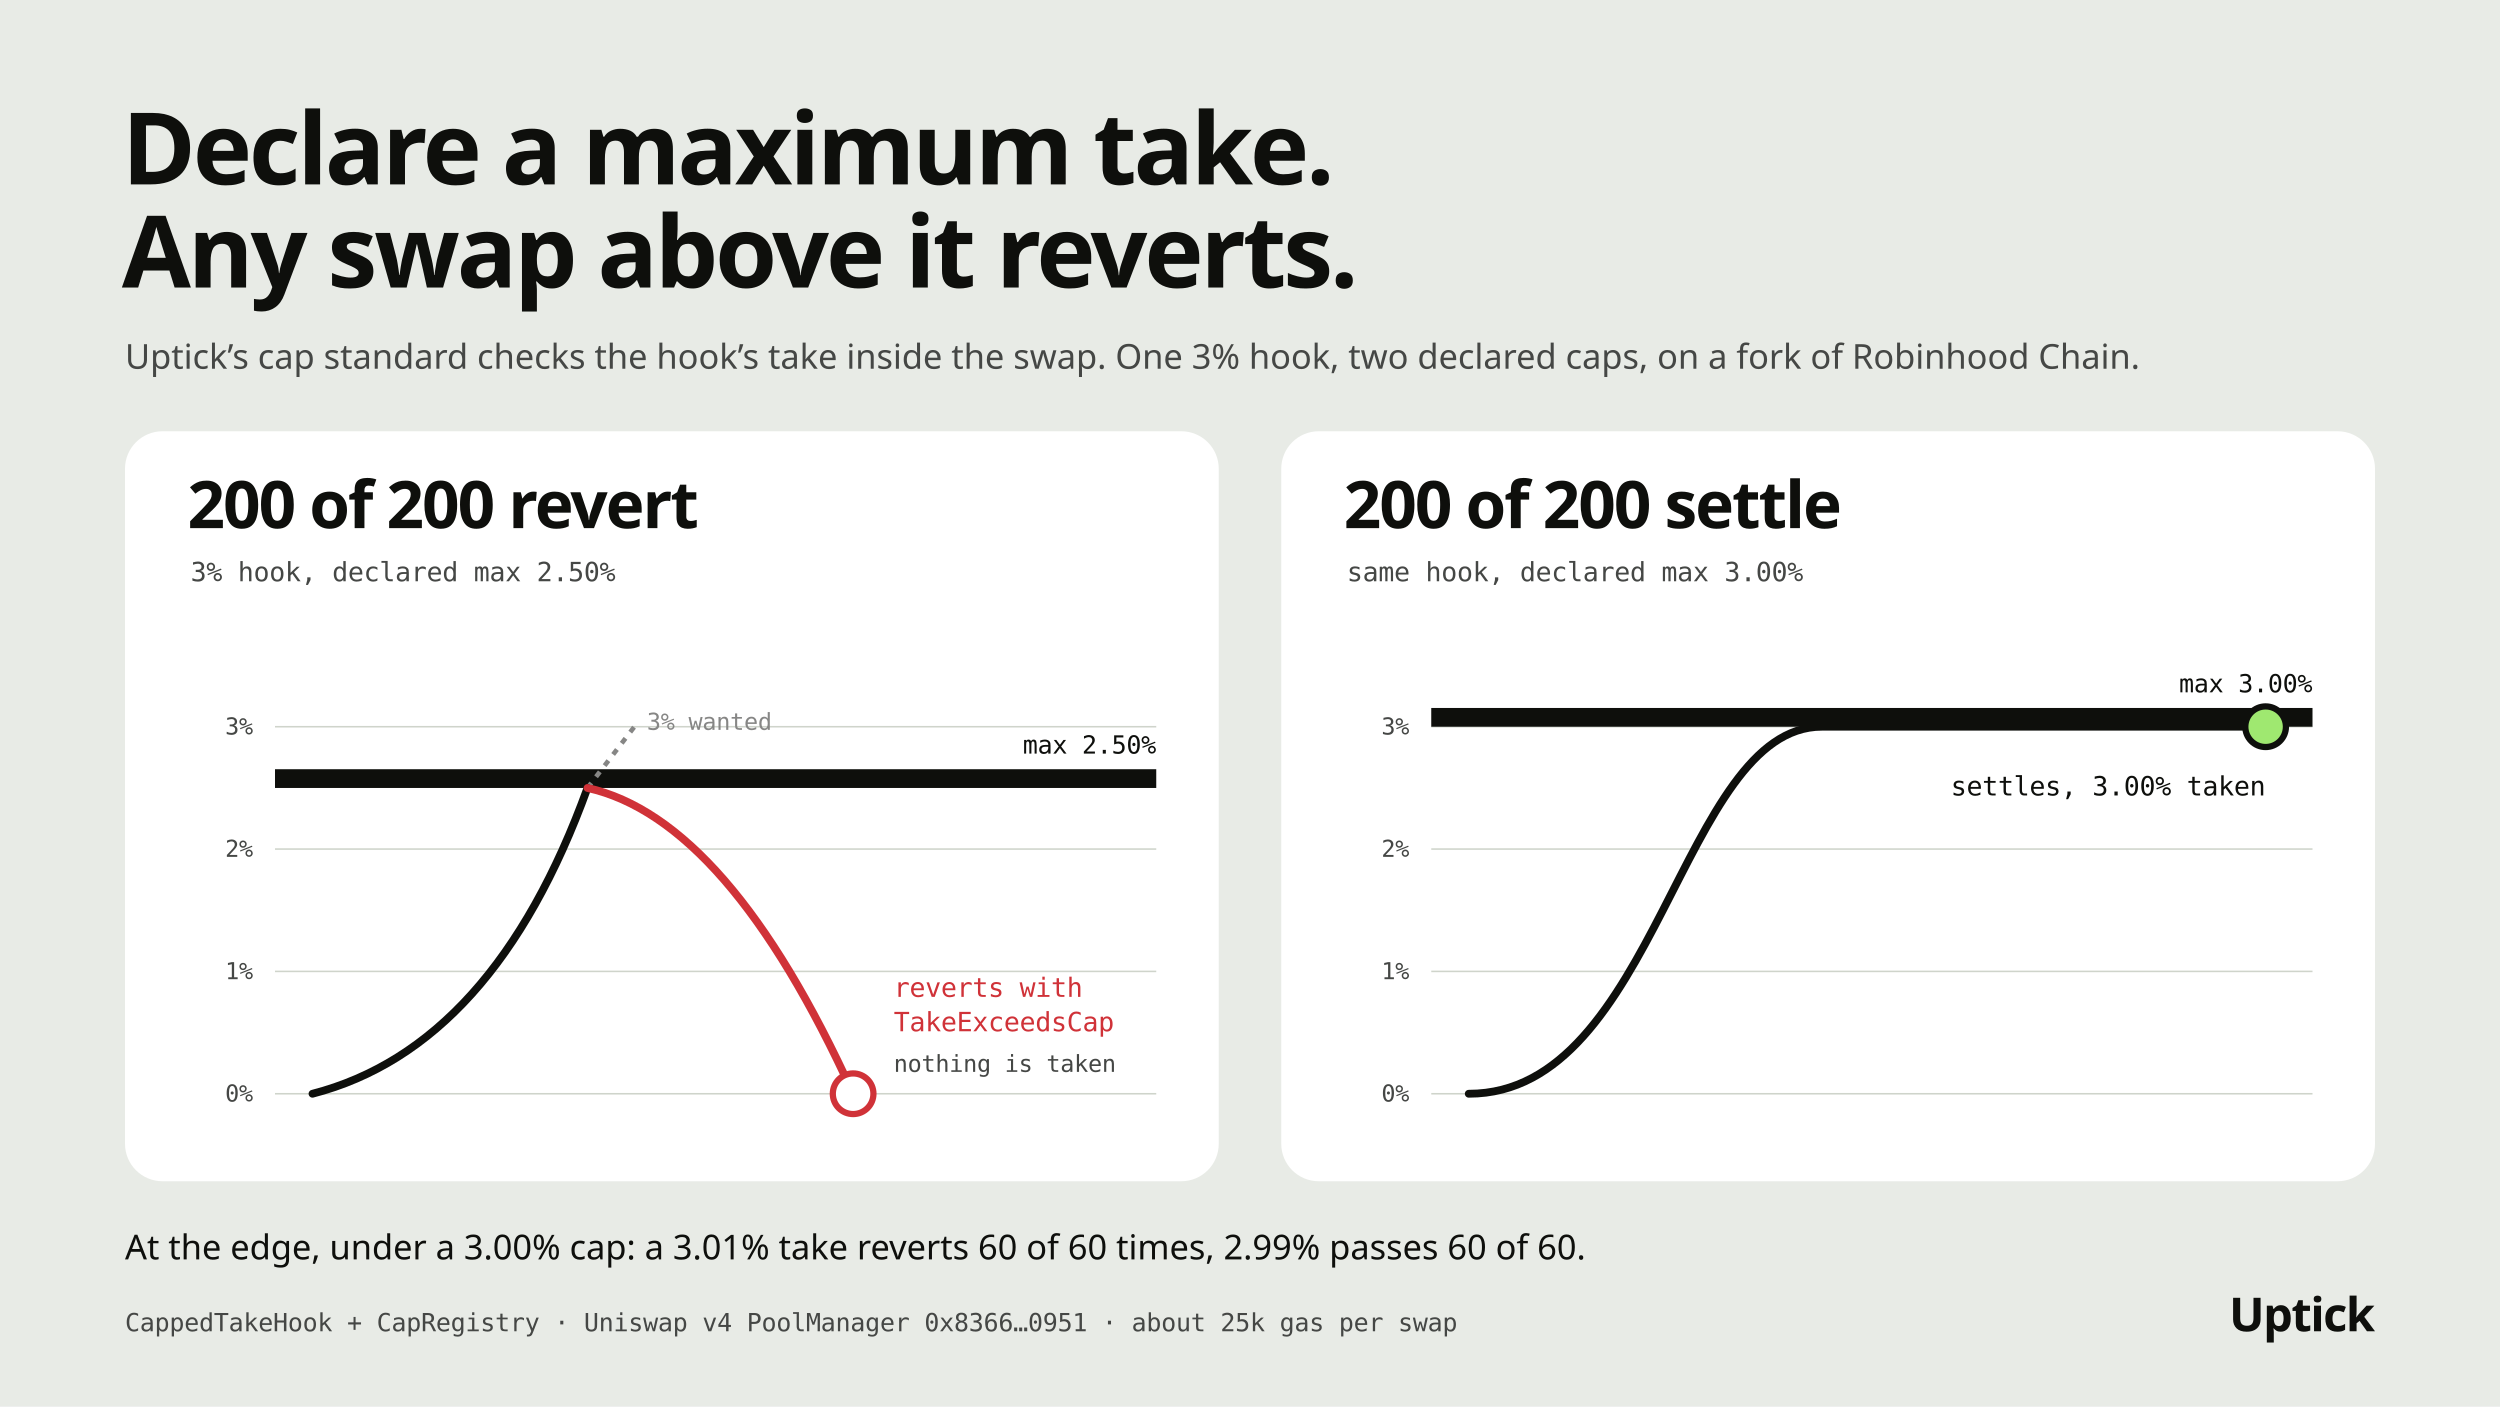
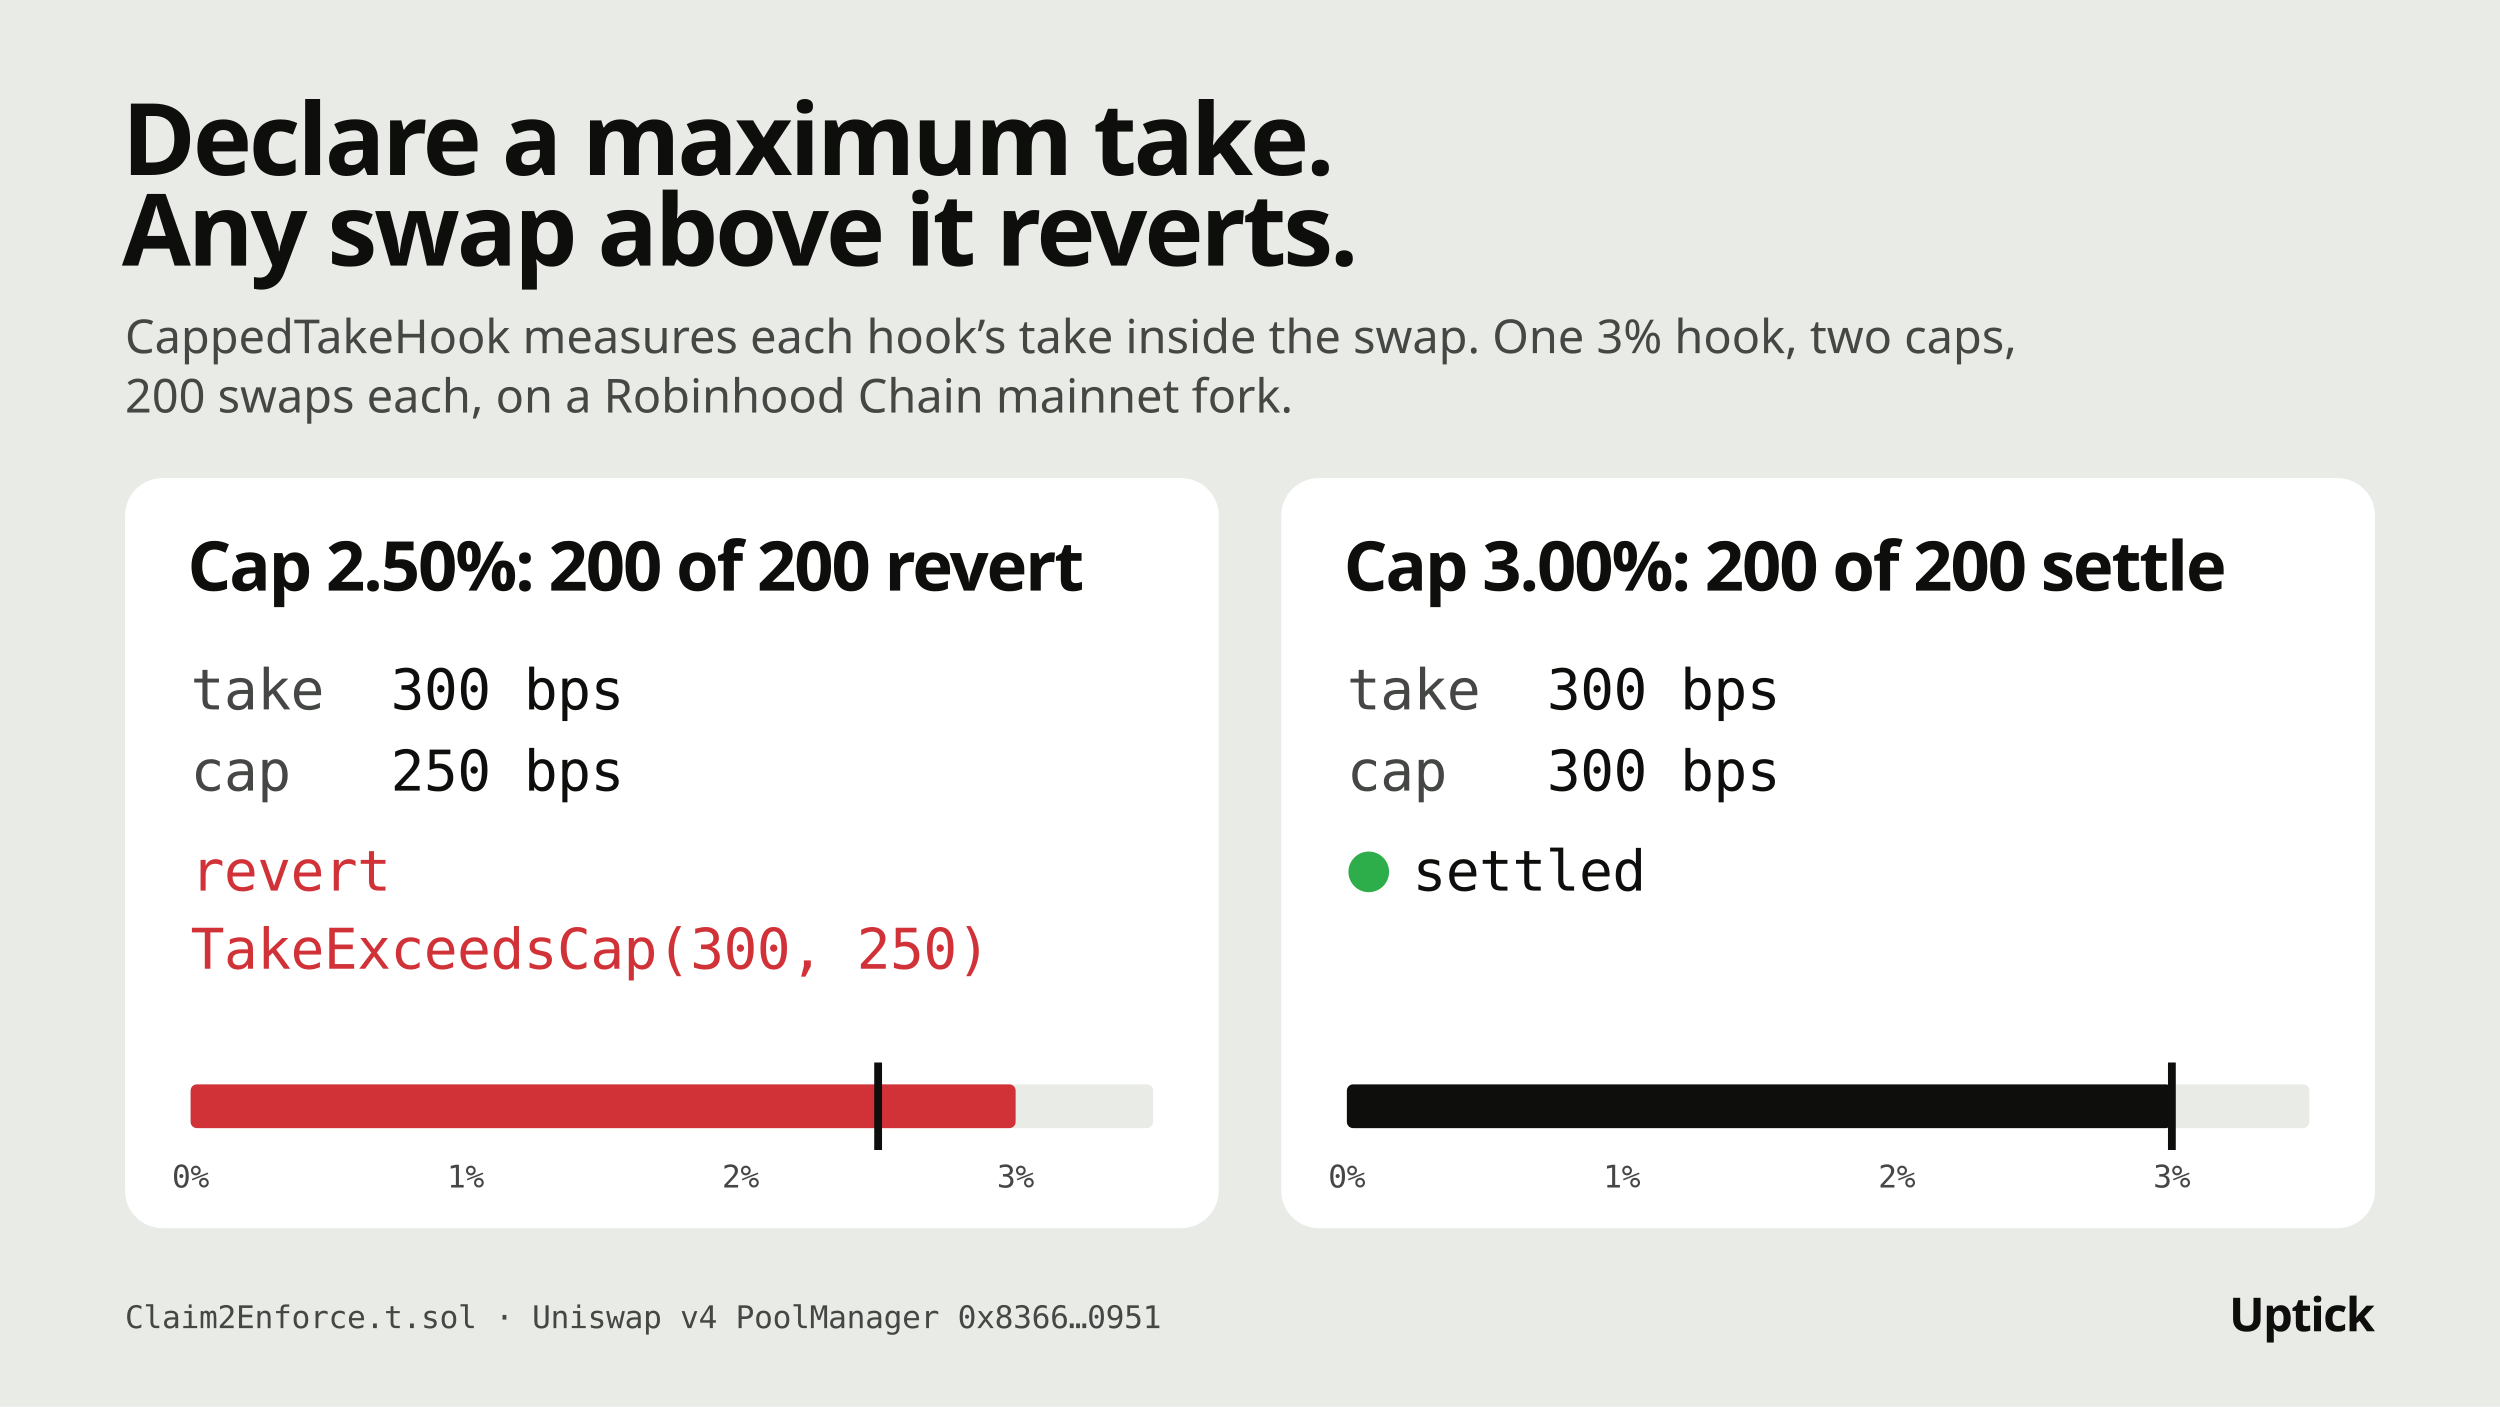
<svg xmlns="http://www.w3.org/2000/svg" width="1600" height="900" viewBox="0 0 1600 900">
  <style>
@font-face { font-family: Archivo; src: url("../fonts/archivo.woff2") format("woff2"); font-weight: 100 900; font-stretch: 62% 125%; }
@font-face { font-family: Figtree; src: url("../fonts/figtree.woff2") format("woff2"); font-weight: 300 900; }
@font-face { font-family: "Geist Mono"; src: url("../fonts/geist-mono.woff2") format("woff2"); font-weight: 100 900; }
.d { font-family: Archivo, sans-serif; font-weight: 900; font-stretch: 86%; letter-spacing: -0.03em; }
.t { font-family: Figtree, sans-serif; }
.m { font-family: "Geist Mono", monospace; font-variant-numeric: tabular-nums; letter-spacing: -0.01em; }
</style>
  <rect width="1600" height="900" fill="#e8ebe6" />
  <g data-within="60 40 1560 870">
-     <text x="78.0" y="118.0" class="d" font-size="64" fill="#0e0f0c" text-anchor="start">Declare a maximum take.</text>
-     <text x="78.0" y="184.0" class="d" font-size="64" fill="#0e0f0c" text-anchor="start">Any swap above it reverts.</text>
-     <text x="80.0" y="236.0" class="t" font-size="22" fill="#454745" text-anchor="start">Uptick’s cap standard checks the hook’s take inside the swap. One 3% hook, two declared caps, on a fork of Robinhood Chain.</text>
-     <g data-within="80 276 780 756">
-       <rect x="80" y="276" width="700" height="480" rx="24" fill="#ffffff" />
-       <text x="120.0" y="338.0" class="d" font-size="42" fill="#0e0f0c" text-anchor="start">200 of 200 revert</text>
-       <text x="122.0" y="372.0" class="m" font-size="17" fill="#454745" text-anchor="start">3% hook, declared max 2.50%</text>
-       <line x1="176" x2="740" y1="700.0" y2="700.0" stroke="#cfd4cb" stroke-width="1" />
-       <text x="162.0" y="705.0" class="m" font-size="15" fill="#454745" text-anchor="end">0%</text>
-       <line x1="176" x2="740" y1="621.7" y2="621.7" stroke="#cfd4cb" stroke-width="1" />
-       <text x="162.0" y="626.7" class="m" font-size="15" fill="#454745" text-anchor="end">1%</text>
-       <line x1="176" x2="740" y1="543.4" y2="543.4" stroke="#cfd4cb" stroke-width="1" />
-       <text x="162.0" y="548.4" class="m" font-size="15" fill="#454745" text-anchor="end">2%</text>
-       <line x1="176" x2="740" y1="465.1" y2="465.1" stroke="#cfd4cb" stroke-width="1" />
-       <text x="162.0" y="470.1" class="m" font-size="15" fill="#454745" text-anchor="end">3%</text>
-       <rect x="176" y="492.3" width="564" height="12" fill="#0e0f0c" />
-       <text x="740.0" y="482.3" class="m" font-size="16" fill="#0e0f0c" text-anchor="end">max 2.50%</text>
-       <path d="M376 504.3 L 406 465.1" stroke="#868685" stroke-width="3" stroke-dasharray="4 5" fill="none" />
-       <text x="414.0" y="467.1" class="m" font-size="15" fill="#868685" text-anchor="start">3% wanted</text>
-       <path d="M200 700.0 Q 316 670.0, 376 504.3" fill="none" stroke="#0e0f0c" stroke-width="5" stroke-linecap="round" />
-       <path d="M376 504.3 Q 466 524.3, 546 700.0" fill="none" stroke="#d03238" stroke-width="5" stroke-linecap="round" />
-       <circle cx="546" cy="700.0" r="13" fill="#ffffff" stroke="#d03238" stroke-width="4" />
-       <text x="572.0" y="638.0" class="m" font-size="17" fill="#d03238" text-anchor="start">reverts with</text>
-       <text x="572.0" y="660.0" class="m" font-size="17" fill="#d03238" text-anchor="start">TakeExceedsCap</text>
-       <text x="572.0" y="686.0" class="m" font-size="15" fill="#454745" text-anchor="start">nothing is taken</text>
+     <text x="78.0" y="112.0" class="d" font-size="64" fill="#0e0f0c" text-anchor="start">Declare a maximum take.</text>
+     <text x="78.0" y="170.0" class="d" font-size="64" fill="#0e0f0c" text-anchor="start">Any swap above it reverts.</text>
+     <text x="80.0" y="226.0" class="t" font-size="30" fill="#454745" text-anchor="start">CappedTakeHook measures each hook’s take inside the swap. One 3% hook, two caps,</text>
+     <text x="80.0" y="264.0" class="t" font-size="30" fill="#454745" text-anchor="start">200 swaps each, on a Robinhood Chain mainnet fork.</text>
+     <g data-within="80 306 780 786">
+       <rect x="80" y="306" width="700" height="480" rx="24" fill="#ffffff" />
+       <text x="120.0" y="378.0" class="d" font-size="44" fill="#0e0f0c" text-anchor="start">Cap 2.50%: 200 of 200 revert</text>
+       <text x="122.0" y="454.0" class="m" font-size="36" fill="#454745" text-anchor="start">take</text>
+       <text x="250.0" y="454.0" class="m" font-size="36" fill="#0e0f0c" text-anchor="start">300 bps</text>
+       <text x="122.0" y="506.0" class="m" font-size="36" fill="#454745" text-anchor="start">cap</text>
+       <text x="250.0" y="506.0" class="m" font-size="36" fill="#0e0f0c" text-anchor="start">250 bps</text>
+       <text x="122.0" y="570.0" class="m" font-size="36" fill="#d03238" text-anchor="start">revert</text>
+       <text x="122.0" y="620.0" class="m" font-size="36" fill="#d03238" text-anchor="start">TakeExceedsCap(300, 250)</text>
+       <rect x="122" y="694" width="616" height="28" rx="4" fill="#e8ebe6" />
+       <rect x="122" y="694" width="528.0" height="28" rx="4" fill="#d03238" />
+       <rect x="559.5" y="680" width="5" height="56" fill="#0e0f0c" />
+       <text x="122.0" y="760.0" class="m" font-size="20" fill="#454745" text-anchor="middle">0%</text>
+       <text x="298.0" y="760.0" class="m" font-size="20" fill="#454745" text-anchor="middle">1%</text>
+       <text x="474.0" y="760.0" class="m" font-size="20" fill="#454745" text-anchor="middle">2%</text>
+       <text x="650.0" y="760.0" class="m" font-size="20" fill="#454745" text-anchor="middle">3%</text>
    </g>
-     <g data-within="820 276 1520 756">
-       <rect x="820" y="276" width="700" height="480" rx="24" fill="#ffffff" />
-       <text x="860.0" y="338.0" class="d" font-size="42" fill="#0e0f0c" text-anchor="start">200 of 200 settle</text>
-       <text x="862.0" y="372.0" class="m" font-size="17" fill="#454745" text-anchor="start">same hook, declared max 3.00%</text>
-       <line x1="916" x2="1480" y1="700.0" y2="700.0" stroke="#cfd4cb" stroke-width="1" />
-       <text x="902.0" y="705.0" class="m" font-size="15" fill="#454745" text-anchor="end">0%</text>
-       <line x1="916" x2="1480" y1="621.7" y2="621.7" stroke="#cfd4cb" stroke-width="1" />
-       <text x="902.0" y="626.7" class="m" font-size="15" fill="#454745" text-anchor="end">1%</text>
-       <line x1="916" x2="1480" y1="543.4" y2="543.4" stroke="#cfd4cb" stroke-width="1" />
-       <text x="902.0" y="548.4" class="m" font-size="15" fill="#454745" text-anchor="end">2%</text>
-       <line x1="916" x2="1480" y1="465.1" y2="465.1" stroke="#cfd4cb" stroke-width="1" />
-       <text x="902.0" y="470.1" class="m" font-size="15" fill="#454745" text-anchor="end">3%</text>
-       <rect x="916" y="453.1" width="564" height="12" fill="#0e0f0c" />
-       <text x="1480.0" y="443.1" class="m" font-size="16" fill="#0e0f0c" text-anchor="end">max 3.00%</text>
-       <path d="M940 700.0 C 1060 700.0, 1076 465.1, 1166 465.1 L 1450 465.1" fill="none" stroke="#0e0f0c" stroke-width="5" stroke-linecap="round" />
-       <circle cx="1450" cy="465.1" r="13" fill="#9fe870" stroke="#0e0f0c" stroke-width="4" />
-       <text x="1450.0" y="509.1" class="m" font-size="17" fill="#0e0f0c" text-anchor="end">settles, 3.00% taken</text>
+     <g data-within="820 306 1520 786">
+       <rect x="820" y="306" width="700" height="480" rx="24" fill="#ffffff" />
+       <text x="860.0" y="378.0" class="d" font-size="44" fill="#0e0f0c" text-anchor="start">Cap 3.00%: 200 of 200 settle</text>
+       <text x="862.0" y="454.0" class="m" font-size="36" fill="#454745" text-anchor="start">take</text>
+       <text x="990.0" y="454.0" class="m" font-size="36" fill="#0e0f0c" text-anchor="start">300 bps</text>
+       <text x="862.0" y="506.0" class="m" font-size="36" fill="#454745" text-anchor="start">cap</text>
+       <text x="990.0" y="506.0" class="m" font-size="36" fill="#0e0f0c" text-anchor="start">300 bps</text>
+       <circle cx="876" cy="558" r="13" fill="#2ead4b" />
+       <text x="904.0" y="570.0" class="m" font-size="36" fill="#0e0f0c" text-anchor="start">settled</text>
+       <rect x="862" y="694" width="616" height="28" rx="4" fill="#e8ebe6" />
+       <rect x="862" y="694" width="528.0" height="28" rx="4" fill="#0e0f0c" />
+       <rect x="1387.5" y="680" width="5" height="56" fill="#0e0f0c" />
+       <text x="862.0" y="760.0" class="m" font-size="20" fill="#454745" text-anchor="middle">0%</text>
+       <text x="1038.0" y="760.0" class="m" font-size="20" fill="#454745" text-anchor="middle">1%</text>
+       <text x="1214.0" y="760.0" class="m" font-size="20" fill="#454745" text-anchor="middle">2%</text>
+       <text x="1390.0" y="760.0" class="m" font-size="20" fill="#454745" text-anchor="middle">3%</text>
    </g>
-     <text x="80.0" y="806.0" class="t" font-size="22" fill="#0e0f0c" text-anchor="start">At the edge, under a 3.00% cap: a 3.01% take reverts 60 of 60 times, 2.99% passes 60 of 60.</text>
-     <text x="80.0" y="852.0" class="m" font-size="16" fill="#454745" text-anchor="start">CappedTakeHook + CapRegistry · Uniswap v4 PoolManager 0x8366…0951 · about 25k gas per swap</text>
+     <text x="80.0" y="850.0" class="m" font-size="20" fill="#454745" text-anchor="start">Claim2Enforce.t.sol · Uniswap v4 PoolManager 0x8366…0951</text>
    <text x="1520.0" y="852.0" class="d" font-size="30" fill="#0e0f0c" text-anchor="end">Uptick</text>
  </g>
</svg>
